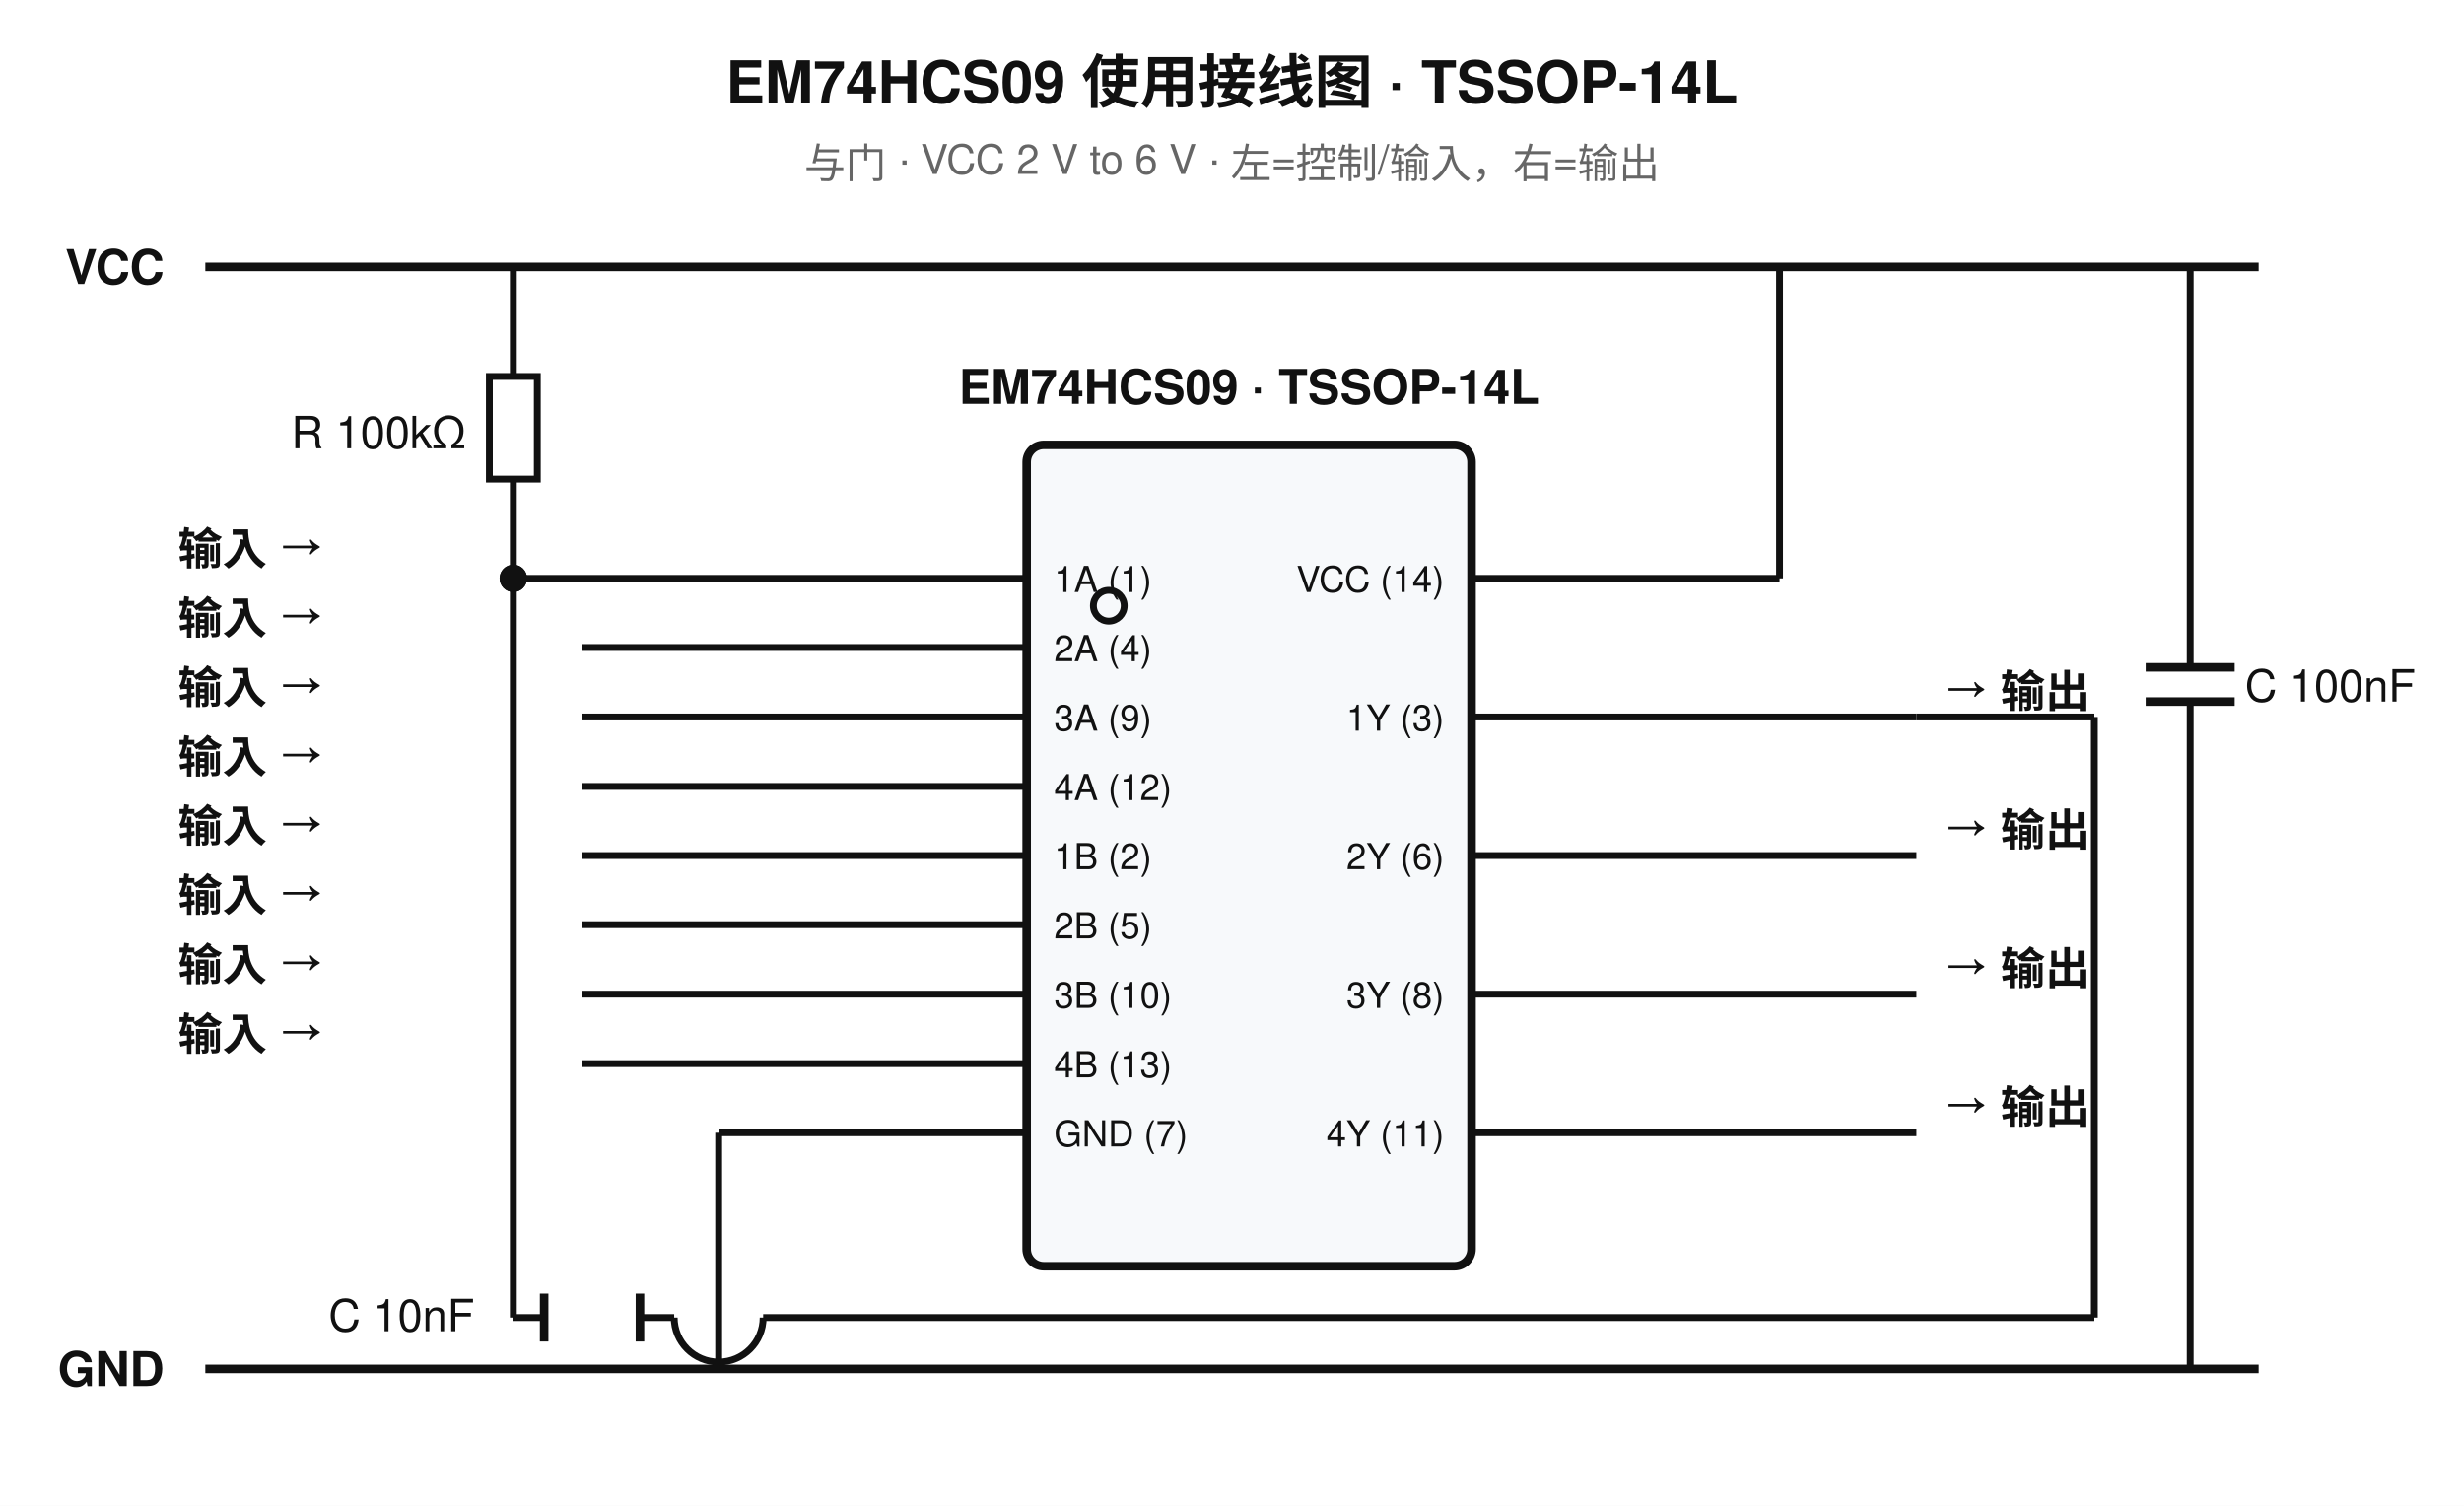
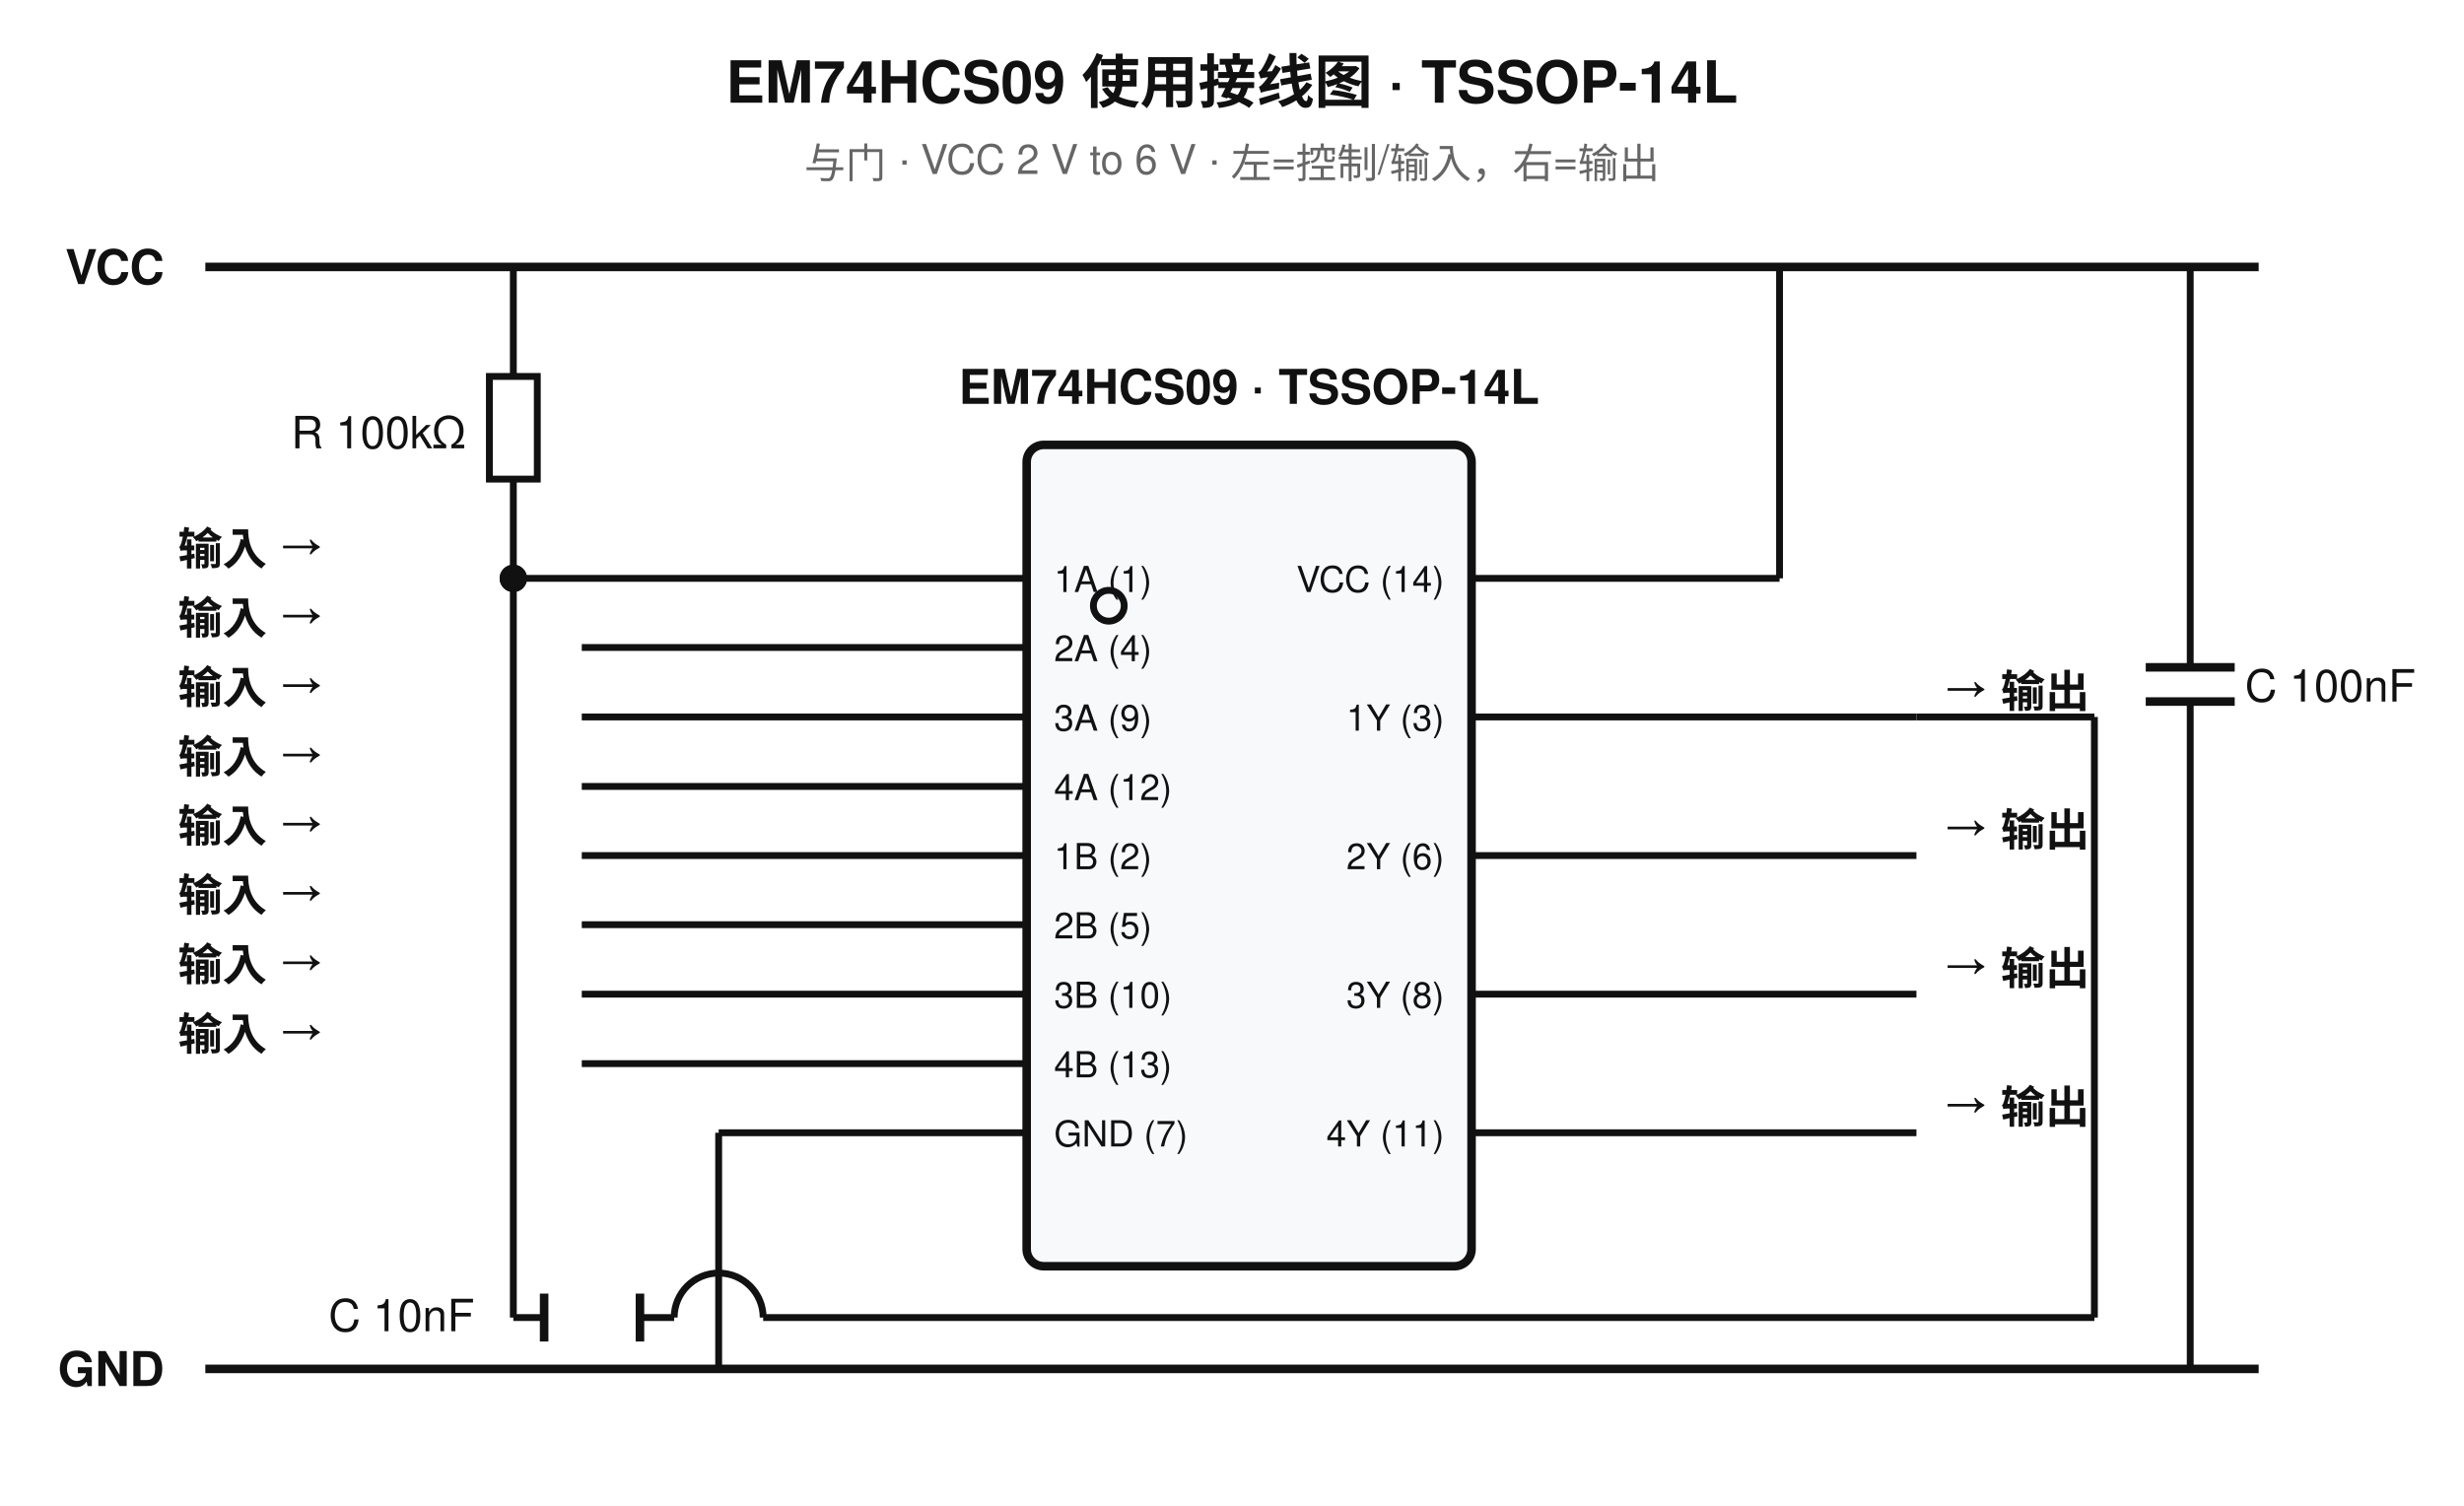
<svg xmlns="http://www.w3.org/2000/svg" viewBox="0 0 720 440" font-family="Helvetica,Arial,sans-serif">
  <rect width="720" height="440" fill="#fff" />
  <text x="360" y="30" text-anchor="middle" font-size="17" font-weight="bold" fill="#111">EM74HCS09 使用接线图 · TSSOP-14L</text>
  <text x="360" y="52" text-anchor="middle" font-size="12" fill="#666">与门 · VCC 2 V to 6 V · 左=控制/输入，右=输出</text>
  <line x1="60" y1="78" x2="660" y2="78" stroke="#111" stroke-width="2.5" />
  <text x="48" y="83" text-anchor="end" font-size="14" font-weight="bold" fill="#111">VCC</text>
  <line x1="60" y1="400" x2="660" y2="400" stroke="#111" stroke-width="2.5" />
  <text x="48" y="405" text-anchor="end" font-size="14" font-weight="bold" fill="#111">GND</text>
  <text x="365" y="118" text-anchor="middle" font-size="14" font-weight="bold" fill="#111">EM74HCS09 · TSSOP-14L</text>
  <rect x="300" y="130" width="130" height="240" rx="5" fill="#f7f9fb" stroke="#111" stroke-width="2.5" />
  <text x="308" y="173.0" font-size="10.5" fill="#111">1A (1)</text>
  <line x1="300" y1="169.0" x2="150" y2="169.0" stroke="#111" stroke-width="2" />
  <line x1="150" y1="78" x2="150" y2="110.0" stroke="#111" stroke-width="2" />
  <rect x="143" y="110.0" width="14" height="30" fill="#fff" stroke="#111" stroke-width="2" />
  <line x1="150" y1="140.0" x2="150" y2="169.0" stroke="#111" stroke-width="2" />
  <circle cx="150" cy="169.0" r="4" fill="#111" />
  <text x="136" y="131.0" text-anchor="end" font-size="13" fill="#111">R 100kΩ</text>
  <text x="52" y="165.0" font-size="13" font-weight="bold" fill="#111">输入 →</text>
  <text x="308" y="193.2" font-size="10.5" fill="#111">2A (4)</text>
  <line x1="300" y1="189.2" x2="170" y2="189.2" stroke="#111" stroke-width="2" />
  <text x="52" y="185.2" font-size="13" font-weight="bold" fill="#111">输入 →</text>
  <text x="308" y="213.5" font-size="10.5" fill="#111">3A (9)</text>
  <line x1="300" y1="209.5" x2="170" y2="209.5" stroke="#111" stroke-width="2" />
  <text x="52" y="205.5" font-size="13" font-weight="bold" fill="#111">输入 →</text>
  <text x="308" y="233.8" font-size="10.5" fill="#111">4A (12)</text>
  <line x1="300" y1="229.8" x2="170" y2="229.8" stroke="#111" stroke-width="2" />
  <text x="52" y="225.8" font-size="13" font-weight="bold" fill="#111">输入 →</text>
  <text x="308" y="254.0" font-size="10.5" fill="#111">1B (2)</text>
  <line x1="300" y1="250.0" x2="170" y2="250.0" stroke="#111" stroke-width="2" />
  <text x="52" y="246.0" font-size="13" font-weight="bold" fill="#111">输入 →</text>
  <text x="308" y="274.2" font-size="10.5" fill="#111">2B (5)</text>
  <line x1="300" y1="270.2" x2="170" y2="270.2" stroke="#111" stroke-width="2" />
  <text x="52" y="266.2" font-size="13" font-weight="bold" fill="#111">输入 →</text>
  <text x="308" y="294.5" font-size="10.5" fill="#111">3B (10)</text>
  <line x1="300" y1="290.5" x2="170" y2="290.5" stroke="#111" stroke-width="2" />
  <text x="52" y="286.5" font-size="13" font-weight="bold" fill="#111">输入 →</text>
  <text x="308" y="314.8" font-size="10.5" fill="#111">4B (13)</text>
  <line x1="300" y1="310.8" x2="170" y2="310.8" stroke="#111" stroke-width="2" />
  <text x="52" y="306.8" font-size="13" font-weight="bold" fill="#111">输入 →</text>
  <text x="308" y="335.0" font-size="10.5" fill="#111">GND (7)</text>
  <line x1="300" y1="331.0" x2="210" y2="331.0" stroke="#111" stroke-width="2" />
  <line x1="210" y1="331.0" x2="210" y2="400" stroke="#111" stroke-width="2" />
  <text x="422" y="173.0" text-anchor="end" font-size="10.5" fill="#111">VCC (14)</text>
  <line x1="430" y1="169.0" x2="520" y2="169.0" stroke="#111" stroke-width="2" />
  <line x1="520" y1="169.0" x2="520" y2="78" stroke="#111" stroke-width="2" />
  <text x="422" y="213.5" text-anchor="end" font-size="10.5" fill="#111">1Y (3)</text>
  <line x1="430" y1="209.5" x2="560" y2="209.5" stroke="#111" stroke-width="2" />
  <text x="568" y="205.5" font-size="13" font-weight="bold" fill="#111">→ 输出</text>
  <text x="422" y="254.0" text-anchor="end" font-size="10.5" fill="#111">2Y (6)</text>
  <line x1="430" y1="250.0" x2="560" y2="250.0" stroke="#111" stroke-width="2" />
  <text x="568" y="246.0" font-size="13" font-weight="bold" fill="#111">→ 输出</text>
  <text x="422" y="294.5" text-anchor="end" font-size="10.5" fill="#111">3Y (8)</text>
  <line x1="430" y1="290.5" x2="560" y2="290.5" stroke="#111" stroke-width="2" />
  <text x="568" y="286.5" font-size="13" font-weight="bold" fill="#111">→ 输出</text>
  <text x="422" y="335.0" text-anchor="end" font-size="10.5" fill="#111">4Y (11)</text>
  <line x1="430" y1="331.0" x2="560" y2="331.0" stroke="#111" stroke-width="2" />
  <text x="568" y="327.0" font-size="13" font-weight="bold" fill="#111">→ 输出</text>
  <circle cx="324" cy="177.0" r="4.5" fill="none" stroke="#111" stroke-width="2" />
  <line x1="560" y1="209.5" x2="612" y2="209.5" stroke="#111" stroke-width="2" />
  <line x1="612" y1="209.5" x2="612" y2="385" stroke="#111" stroke-width="2" />
  <line x1="159" y1="385" x2="150" y2="385" stroke="#111" stroke-width="2" />
  <line x1="159" y1="378" x2="159" y2="392" stroke="#111" stroke-width="2.5" />
  <line x1="187" y1="378" x2="187" y2="392" stroke="#111" stroke-width="2.5" />
  <line x1="187" y1="385" x2="197" y2="385" stroke="#111" stroke-width="2" />
-   <path d="M197,385 A13,13 0 0,0 223,385" fill="none" stroke="#111" stroke-width="2" />
+   <path d="M197,385 A13,13 0 0,1 223,385" fill="none" stroke="#111" stroke-width="2" />
  <line x1="223" y1="385" x2="612" y2="385" stroke="#111" stroke-width="2" />
  <text x="96" y="389" font-size="13" fill="#111">C 10nF</text>
  <line x1="150" y1="385" x2="150" y2="169.0" stroke="#111" stroke-width="2" />
  <circle cx="150" cy="169.0" r="4" fill="#111" />
  <text x="656" y="205" font-size="13" fill="#111">C 100nF</text>
  <line x1="640" y1="78" x2="640" y2="195" stroke="#111" stroke-width="2" />
  <line x1="627" y1="195" x2="653" y2="195" stroke="#111" stroke-width="2.5" />
  <line x1="627" y1="205" x2="653" y2="205" stroke="#111" stroke-width="2.5" />
  <line x1="640" y1="205" x2="640" y2="400" stroke="#111" stroke-width="2" />
</svg>
